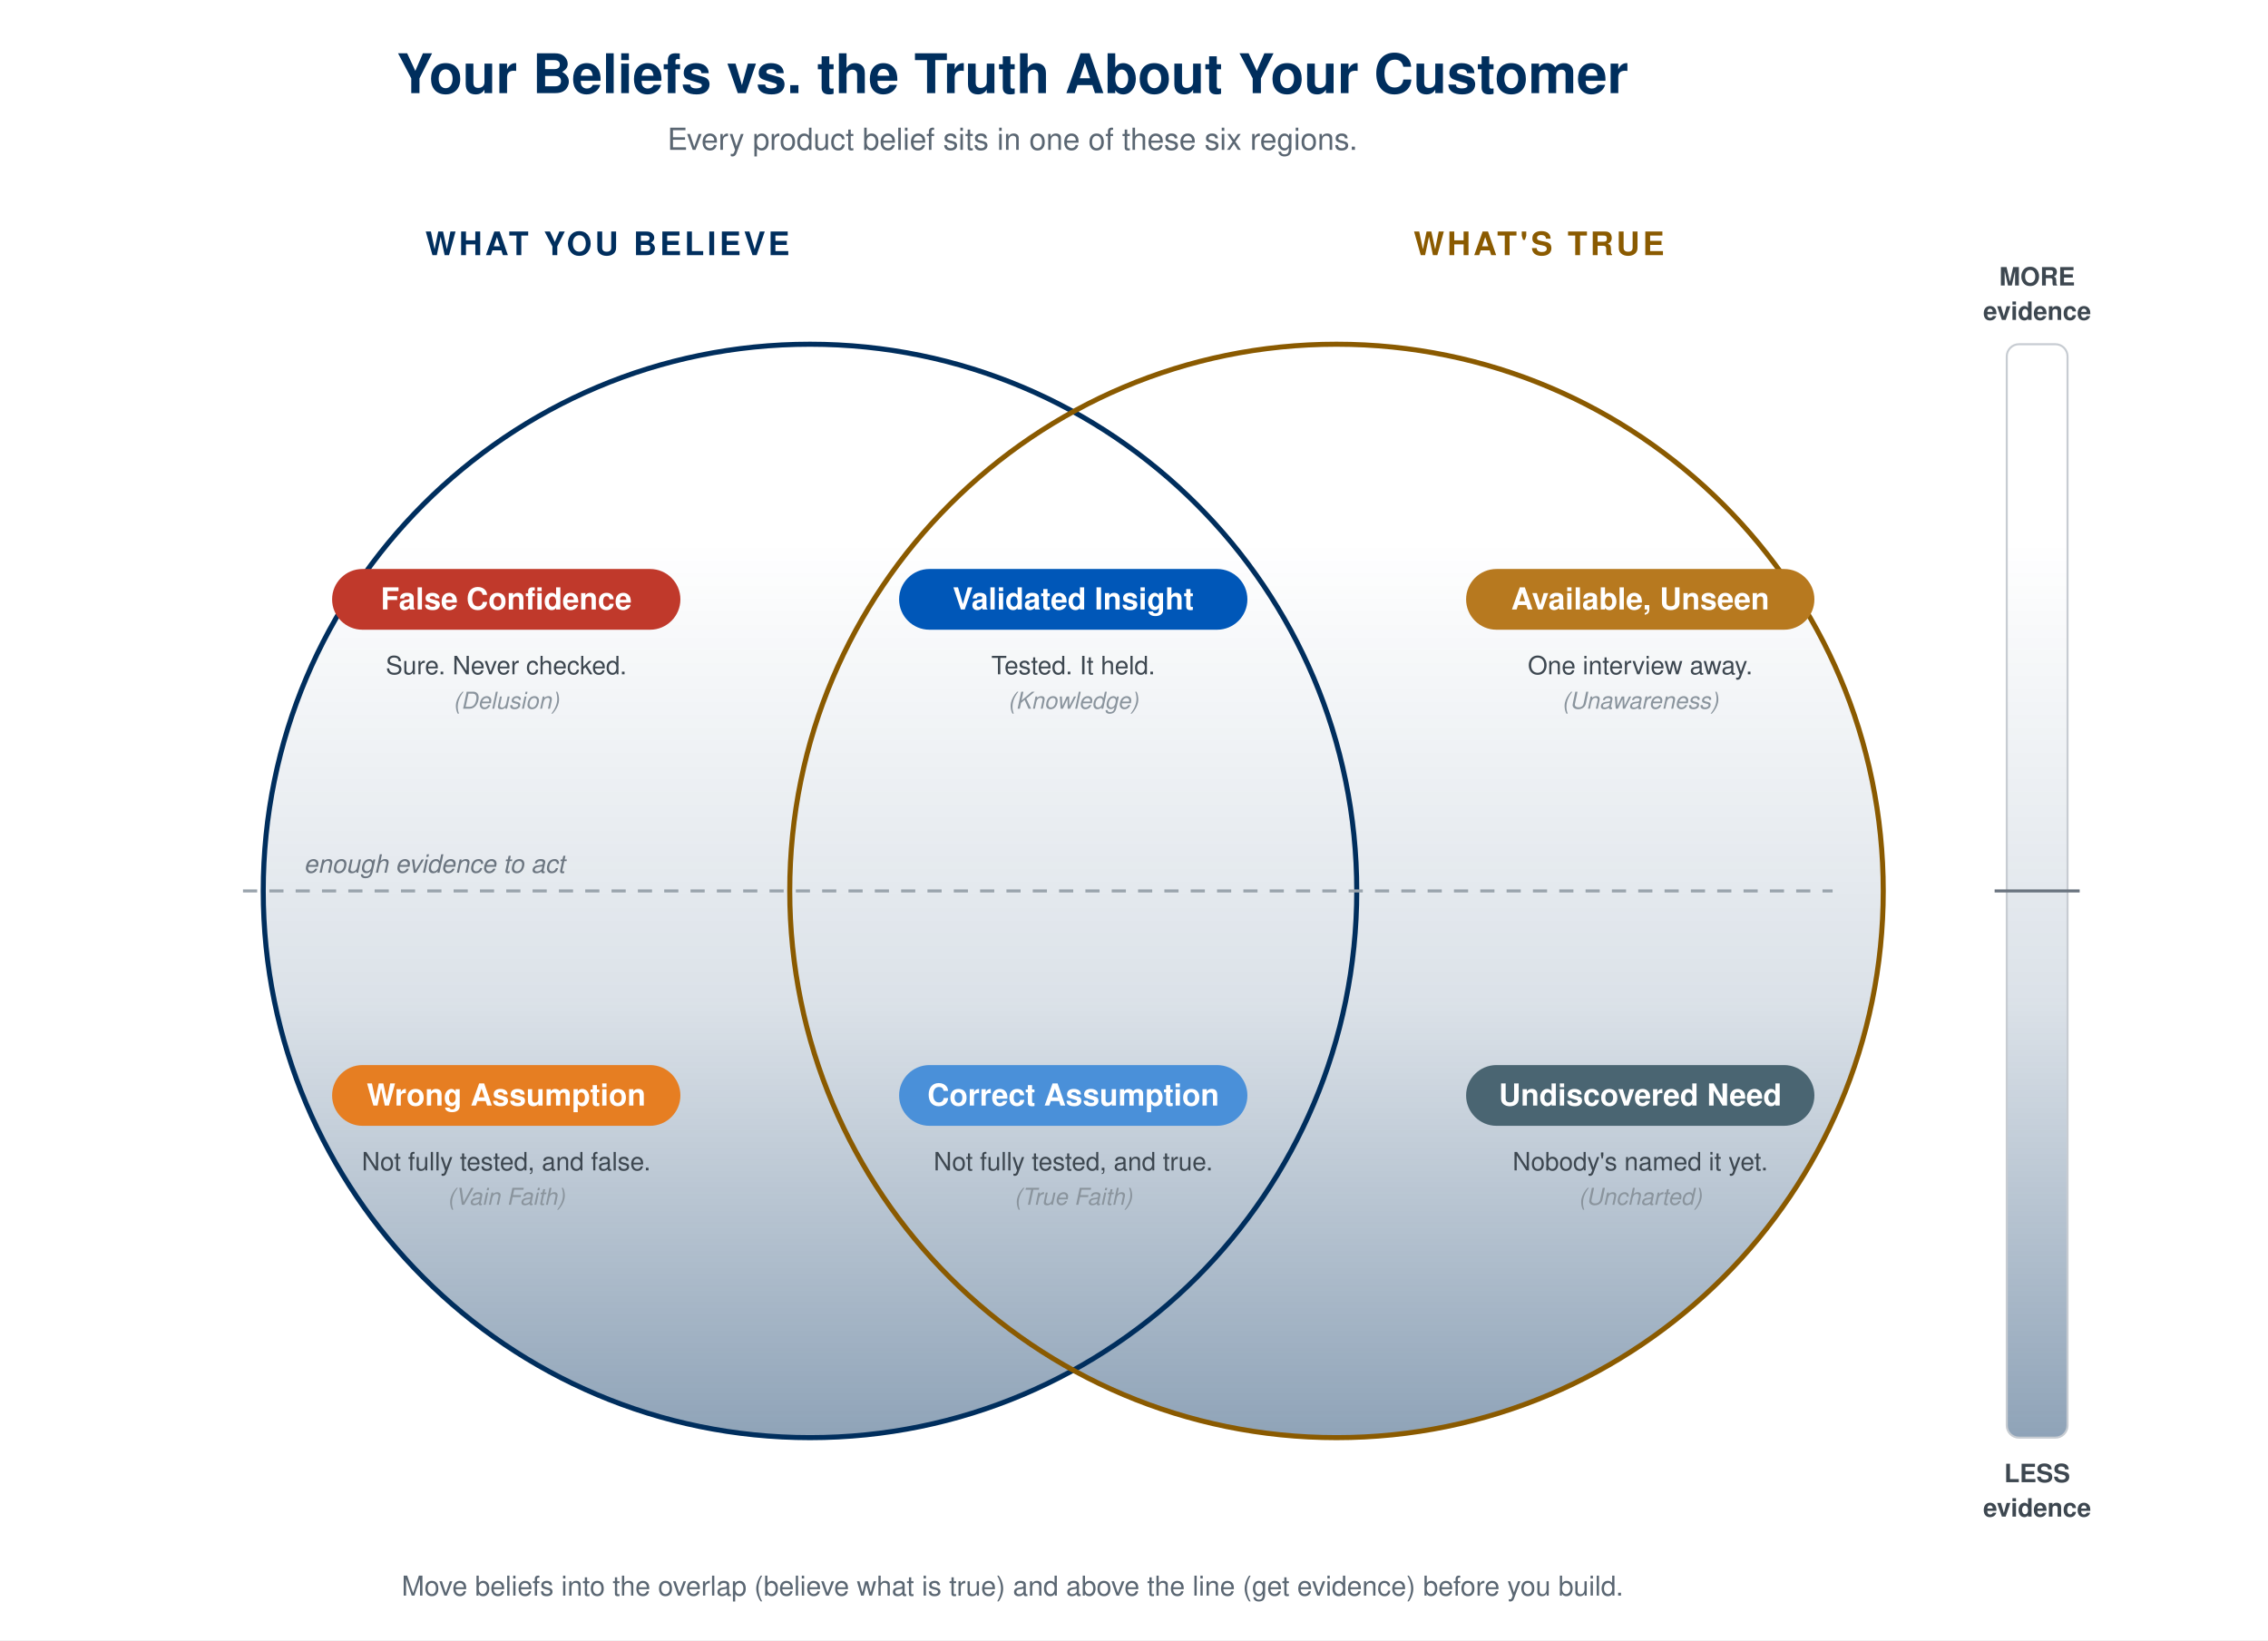
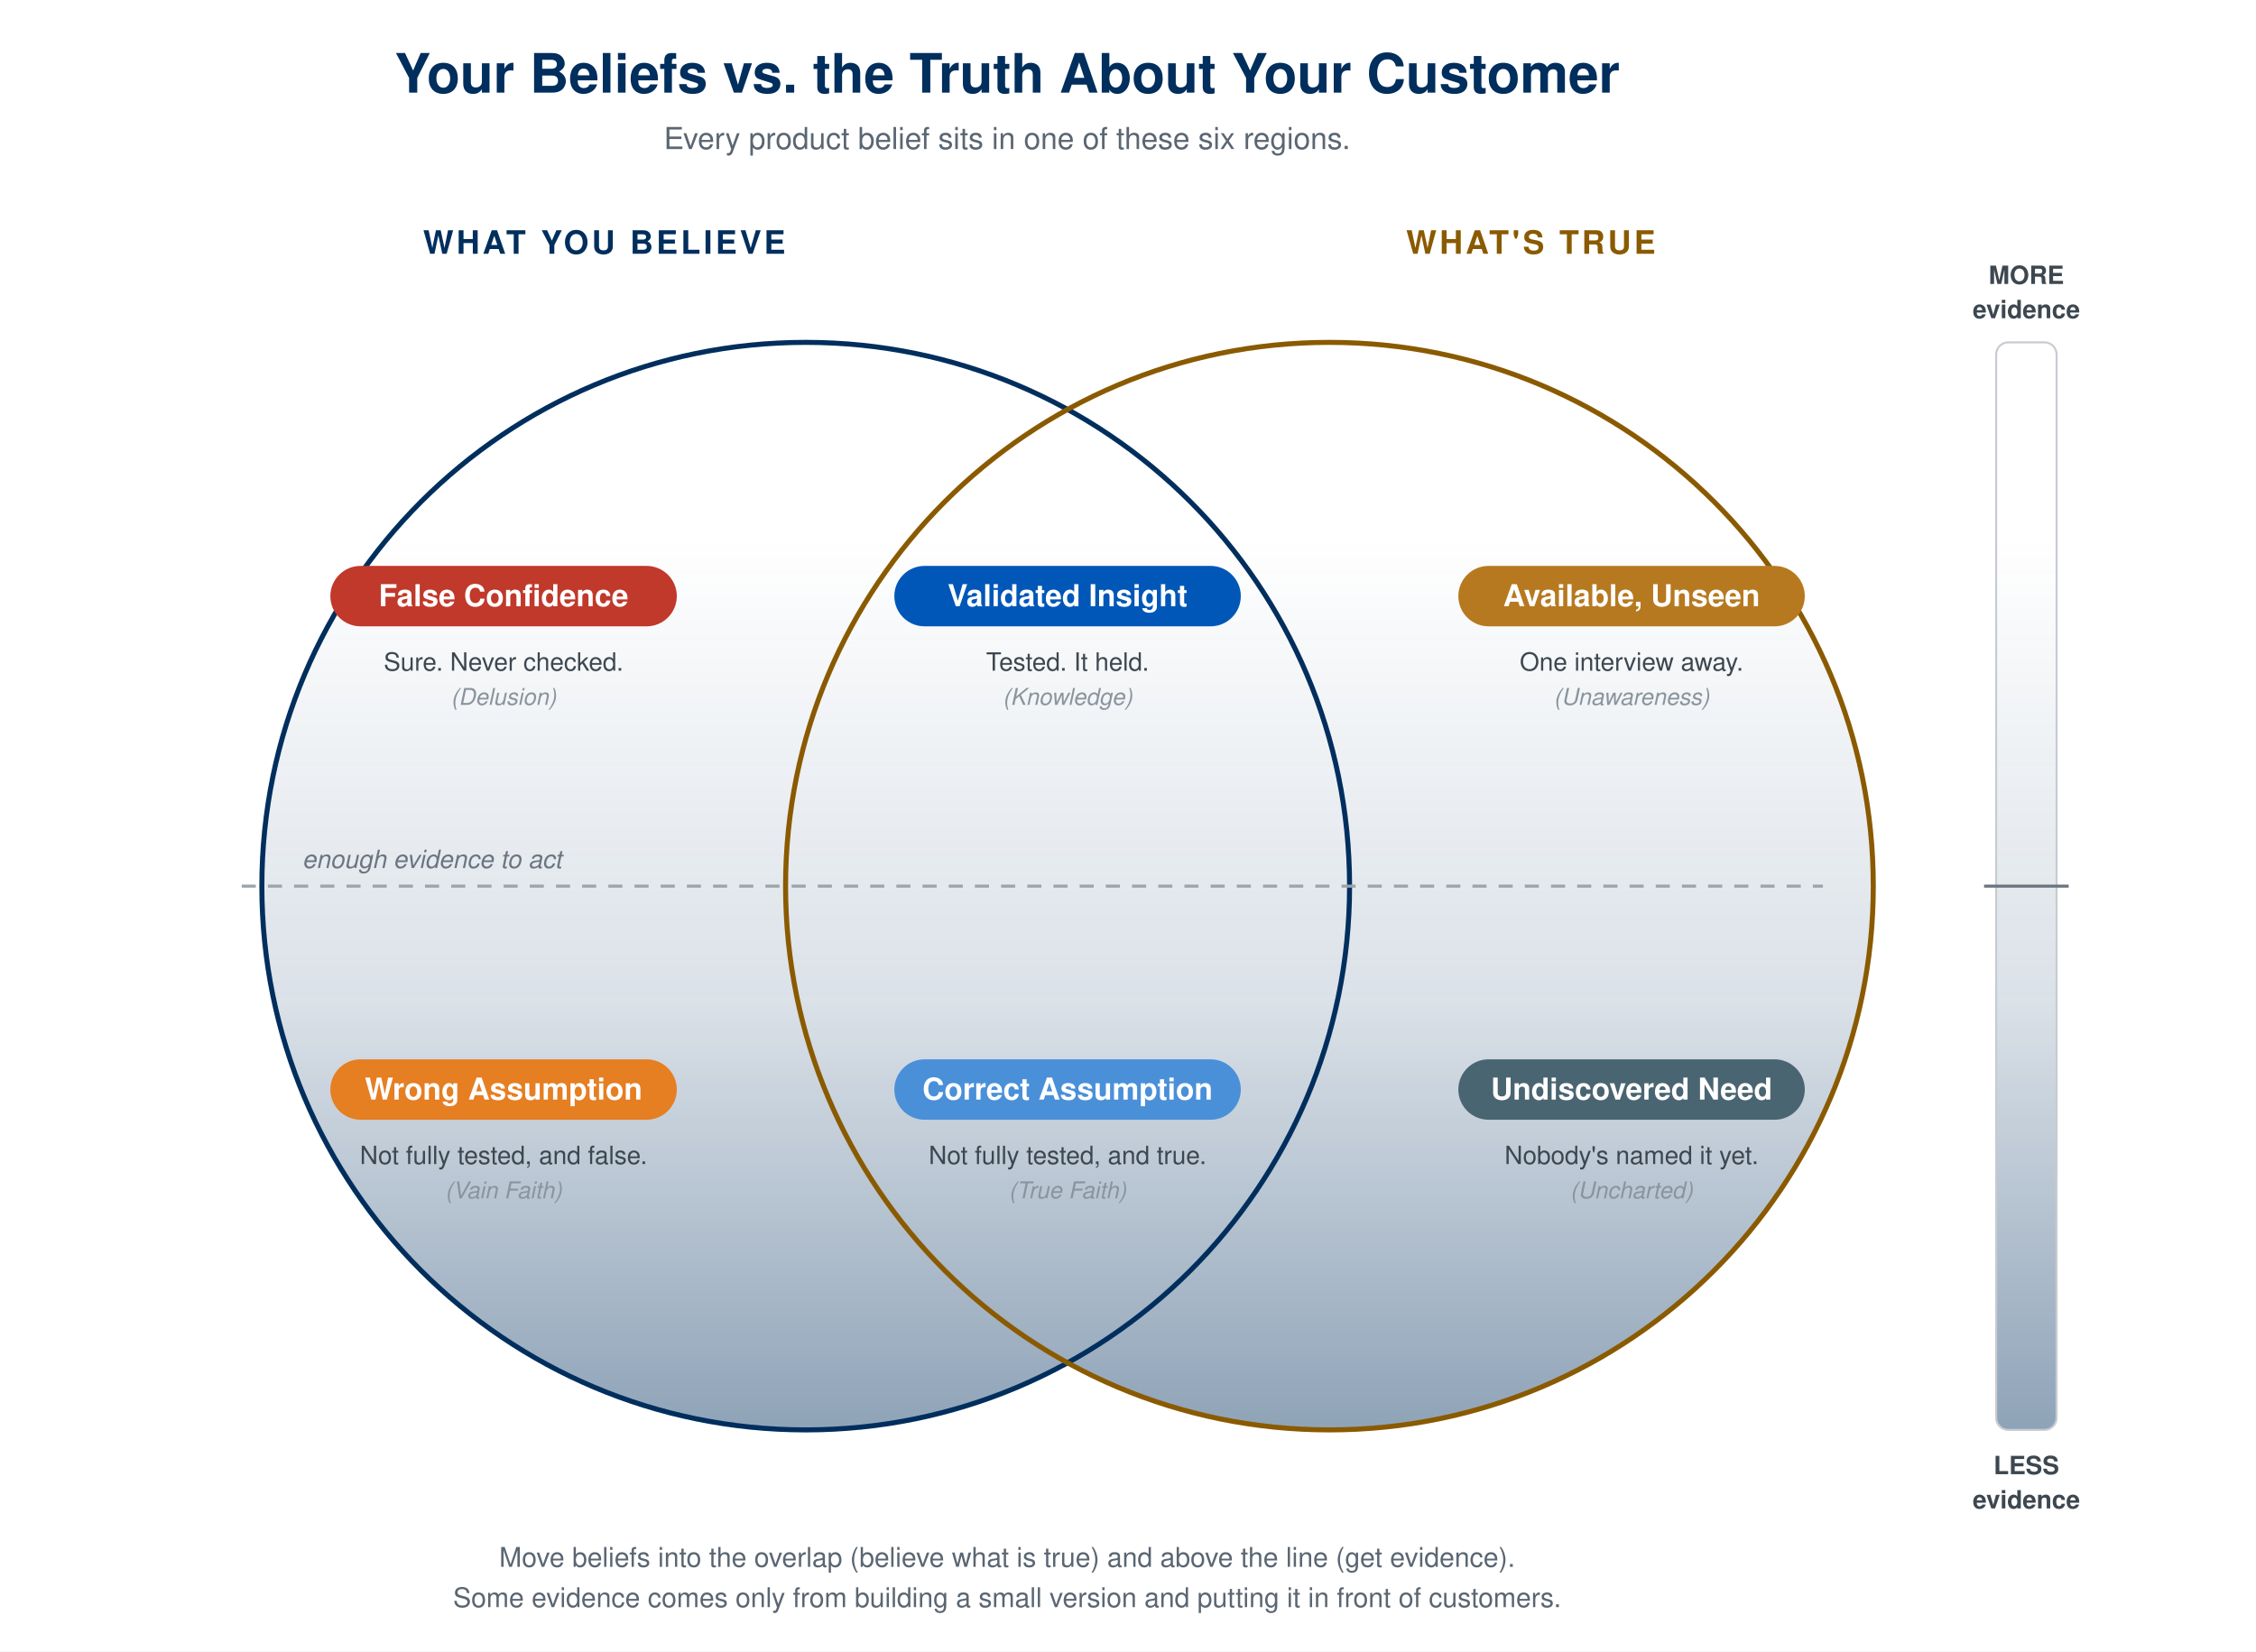
- <svg xmlns="http://www.w3.org/2000/svg" viewBox="0 0 1120 810" font-family="Helvetica, Arial, sans-serif">
+ <svg xmlns="http://www.w3.org/2000/svg" viewBox="0 0 1120 820" font-family="Helvetica, Arial, sans-serif">
  <defs>
    <linearGradient id="evWash" x1="0" y1="170" x2="0" y2="710" gradientUnits="userSpaceOnUse">
      <stop offset="0" stop-color="#002E5D" stop-opacity="0" />
      <stop offset="0.18" stop-color="#002E5D" stop-opacity="0" />
      <stop offset="0.6" stop-color="#002E5D" stop-opacity="0.14" />
      <stop offset="1" stop-color="#002E5D" stop-opacity="0.44" />
    </linearGradient>
    <clipPath id="bothCircles">
      <circle cx="400" cy="440" r="270" />
      <circle cx="660" cy="440" r="270" />
    </clipPath>
  </defs>
-   <rect x="0" y="0" width="1120" height="810" fill="#ffffff" />
+   <rect x="0" y="0" width="1120" height="820" fill="#ffffff" />
  <text x="500" y="46" text-anchor="middle" font-size="27" font-weight="700" fill="#002E5D">Your Beliefs vs. the Truth About Your Customer</text>
  <text x="500" y="74" text-anchor="middle" font-size="15" fill="#5a6672">Every product belief sits in one of these six regions.</text>
  <text x="300" y="126" text-anchor="middle" font-size="16" font-weight="700" letter-spacing="1.5" fill="#002E5D">WHAT YOU BELIEVE</text>
  <text x="760" y="126" text-anchor="middle" font-size="16" font-weight="700" letter-spacing="1.5" fill="#8A5A00">WHAT'S TRUE</text>
  <rect x="130" y="170" width="800" height="540" fill="url(#evWash)" clip-path="url(#bothCircles)" />
  <circle cx="400" cy="440" r="270" fill="none" stroke="#002E5D" stroke-width="2.5" />
  <circle cx="660" cy="440" r="270" fill="none" stroke="#8A5A00" stroke-width="2.5" />
  <line x1="120" y1="440" x2="905" y2="440" stroke="#9aa4ad" stroke-width="1.5" stroke-dasharray="7 6" />
  <text x="150" y="431" font-size="12.5" font-style="italic" fill="#6b7580">enough evidence to act</text>
  <text x="1006" y="141" text-anchor="middle" font-size="12.5" font-weight="700" fill="#3d4750">MORE</text>
  <text x="1006" y="158" text-anchor="middle" font-size="12.5" font-weight="700" fill="#3d4750">evidence</text>
  <rect x="991" y="170" width="30" height="540" rx="6" fill="#ffffff" />
  <rect x="991" y="170" width="30" height="540" rx="6" fill="url(#evWash)" stroke="#c7ccd2" stroke-width="1" />
  <line x1="985" y1="440" x2="1027" y2="440" stroke="#6b7580" stroke-width="1.5" />
  <text x="1006" y="732" text-anchor="middle" font-size="12.5" font-weight="700" fill="#3d4750">LESS</text>
  <text x="1006" y="749" text-anchor="middle" font-size="12.5" font-weight="700" fill="#3d4750">evidence</text>
  <g>
    <rect x="164" y="281" width="172" height="30" rx="15" fill="#C0392B" />
    <text x="250" y="301" text-anchor="middle" font-size="15" font-weight="700" fill="#ffffff">False Confidence</text>
    <text x="250" y="333" text-anchor="middle" font-size="12.5" fill="#3d4750">Sure. Never checked.</text>
    <text x="250" y="350" text-anchor="middle" font-size="11.5" font-style="italic" fill="#8a949d">(Delusion)</text>
  </g>
  <g>
    <rect x="164" y="526" width="172" height="30" rx="15" fill="#E67E22" />
    <text x="250" y="546" text-anchor="middle" font-size="15" font-weight="700" fill="#ffffff">Wrong Assumption</text>
    <text x="250" y="578" text-anchor="middle" font-size="12.5" fill="#3d4750">Not fully tested, and false.</text>
    <text x="250" y="595" text-anchor="middle" font-size="11.5" font-style="italic" fill="#8a949d">(Vain Faith)</text>
  </g>
  <g>
    <rect x="444" y="281" width="172" height="30" rx="15" fill="#0057B8" />
    <text x="530" y="301" text-anchor="middle" font-size="15" font-weight="700" fill="#ffffff">Validated Insight</text>
    <text x="530" y="333" text-anchor="middle" font-size="12.5" fill="#3d4750">Tested. It held.</text>
    <text x="530" y="350" text-anchor="middle" font-size="11.5" font-style="italic" fill="#8a949d">(Knowledge)</text>
  </g>
  <g>
    <rect x="444" y="526" width="172" height="30" rx="15" fill="#4A90D9" />
    <text x="530" y="546" text-anchor="middle" font-size="15" font-weight="700" fill="#ffffff">Correct Assumption</text>
    <text x="530" y="578" text-anchor="middle" font-size="12.5" fill="#3d4750">Not fully tested, and true.</text>
    <text x="530" y="595" text-anchor="middle" font-size="11.5" font-style="italic" fill="#8a949d">(True Faith)</text>
  </g>
  <g>
    <rect x="724" y="281" width="172" height="30" rx="15" fill="#B7791F" />
    <text x="810" y="301" text-anchor="middle" font-size="15" font-weight="700" fill="#ffffff">Available, Unseen</text>
    <text x="810" y="333" text-anchor="middle" font-size="12.5" fill="#3d4750">One interview away.</text>
    <text x="810" y="350" text-anchor="middle" font-size="11.5" font-style="italic" fill="#8a949d">(Unawareness)</text>
  </g>
  <g>
    <rect x="724" y="526" width="172" height="30" rx="15" fill="#4A6572" />
    <text x="810" y="546" text-anchor="middle" font-size="15" font-weight="700" fill="#ffffff">Undiscovered Need</text>
    <text x="810" y="578" text-anchor="middle" font-size="12.5" fill="#3d4750">Nobody's named it yet.</text>
    <text x="810" y="595" text-anchor="middle" font-size="11.5" font-style="italic" fill="#8a949d">(Uncharted)</text>
  </g>
-   <text x="500" y="788" text-anchor="middle" font-size="13.5" fill="#5a6672">Move beliefs into the overlap (believe what is true) and above the line (get evidence) before you build.</text>
+   <text x="500" y="778" text-anchor="middle" font-size="13.5" fill="#5a6672">Move beliefs into the overlap (believe what is true) and above the line (get evidence).</text>
+   <text x="500" y="798" text-anchor="middle" font-size="13.5" fill="#5a6672">Some evidence comes only from building a small version and putting it in front of customers.</text>
</svg>
